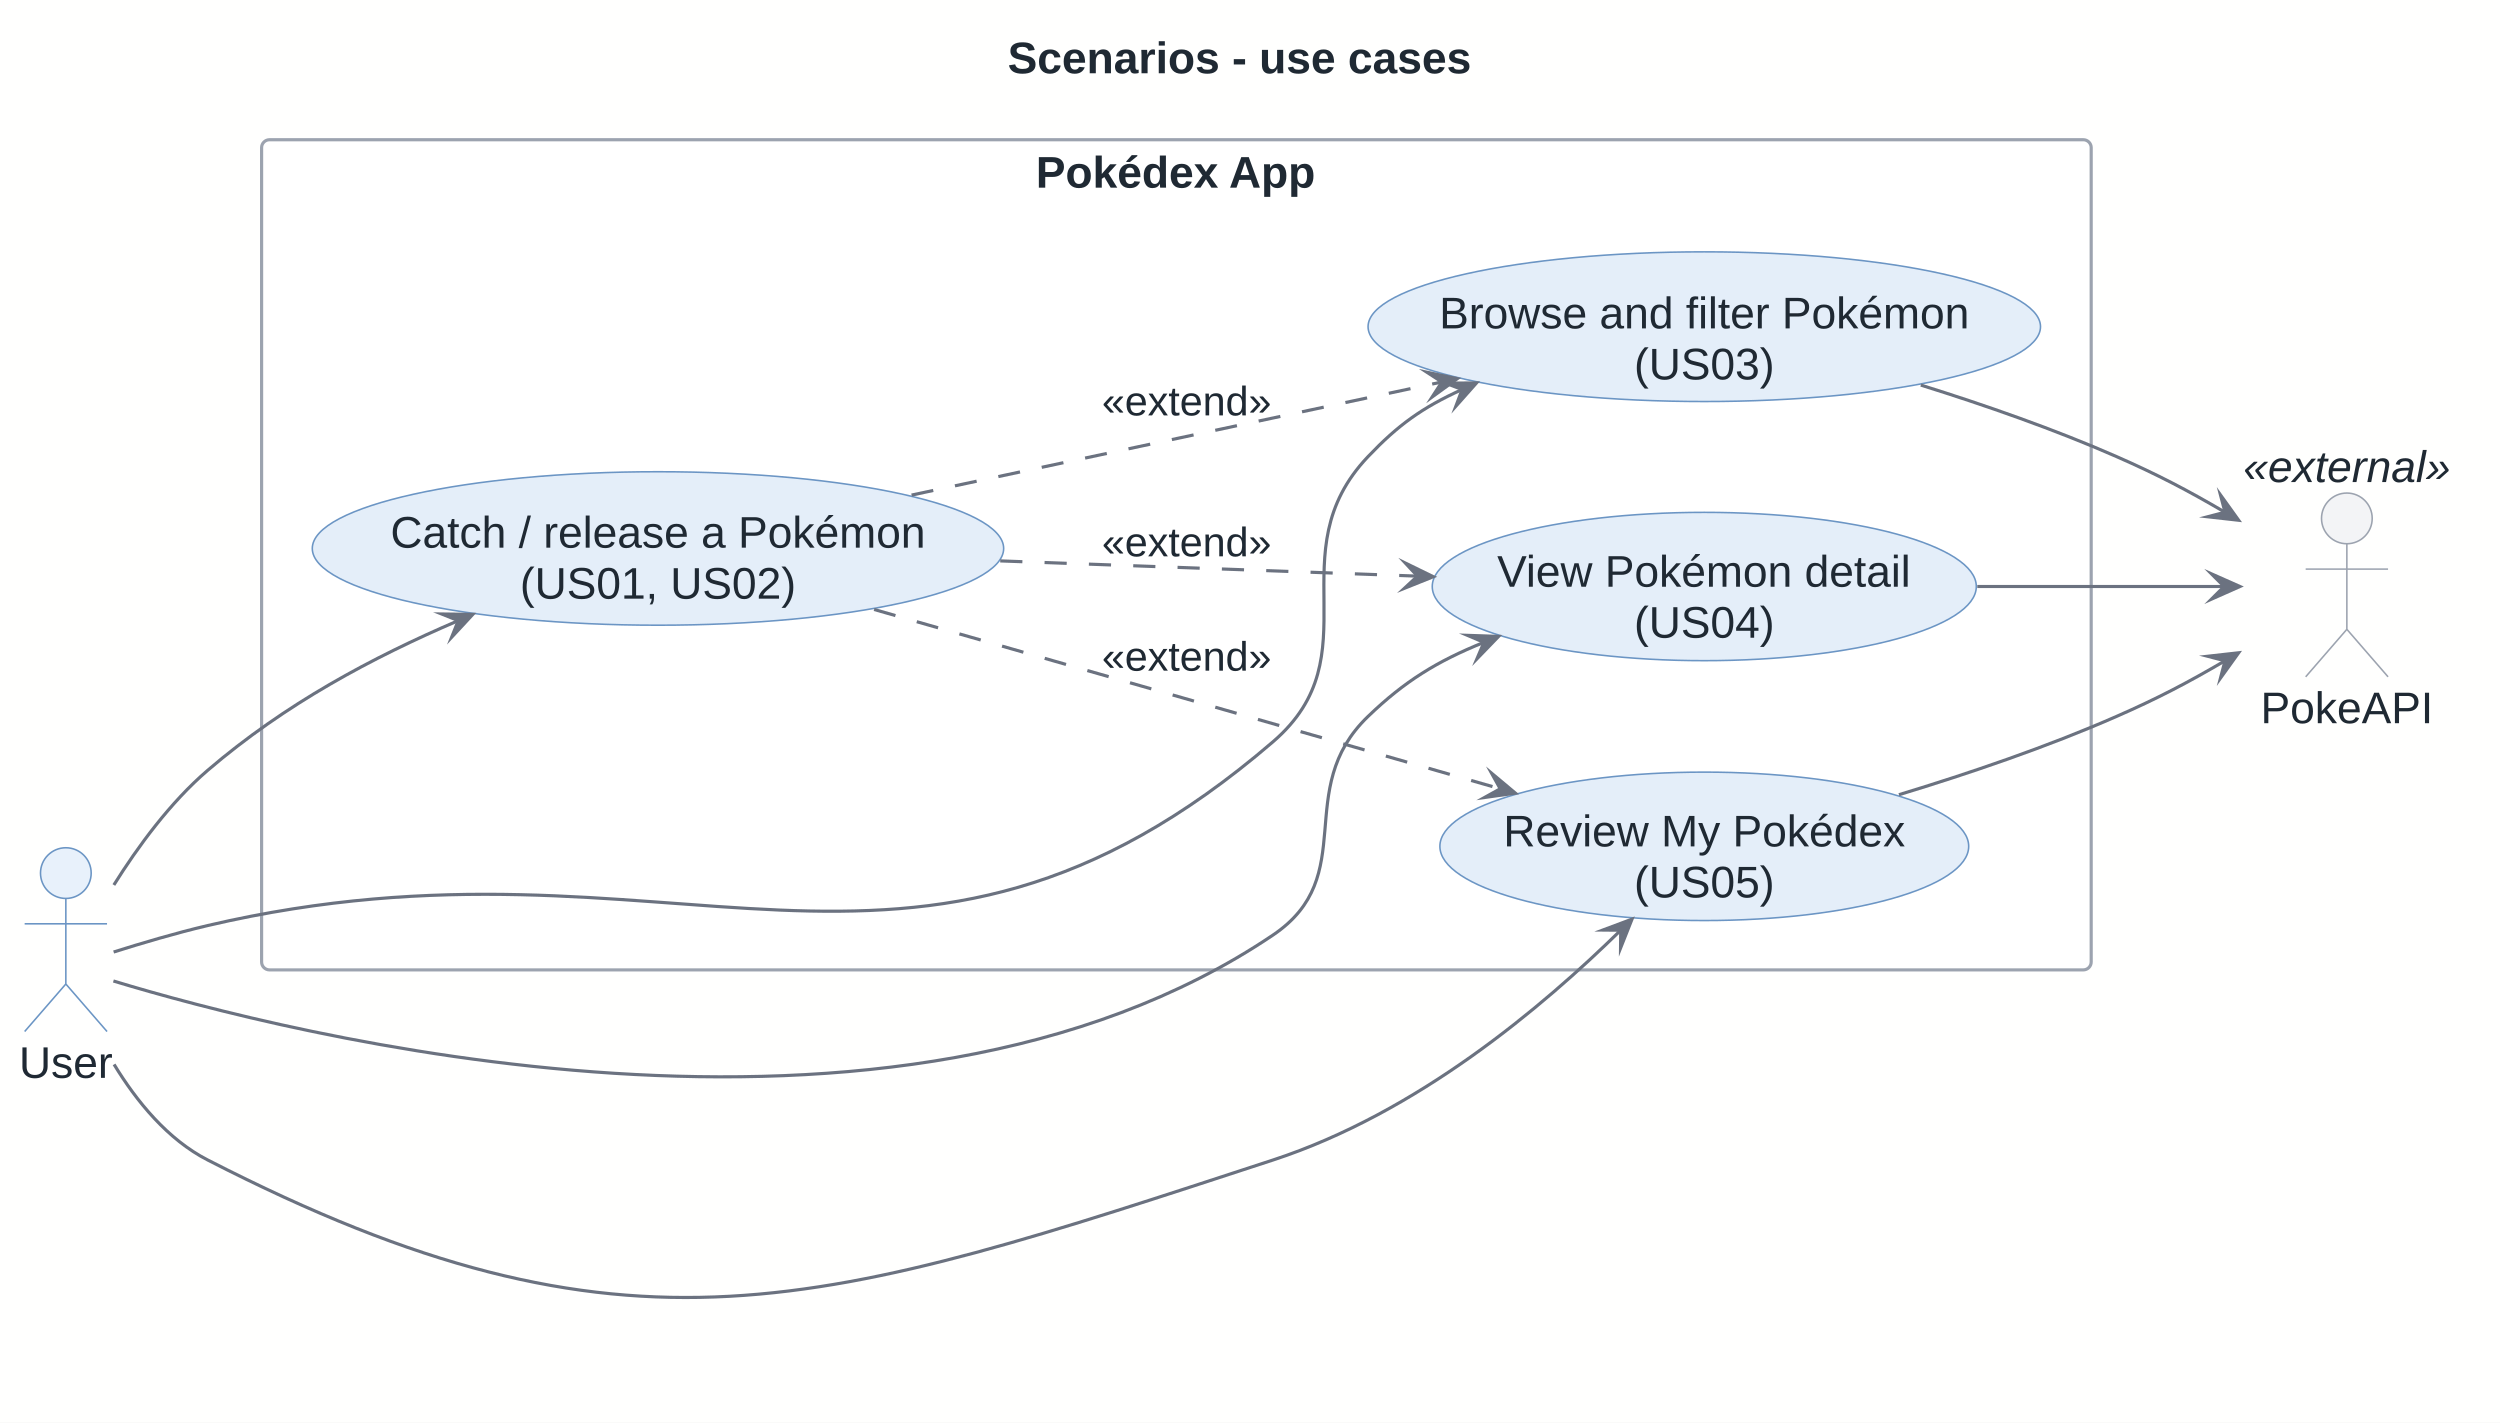
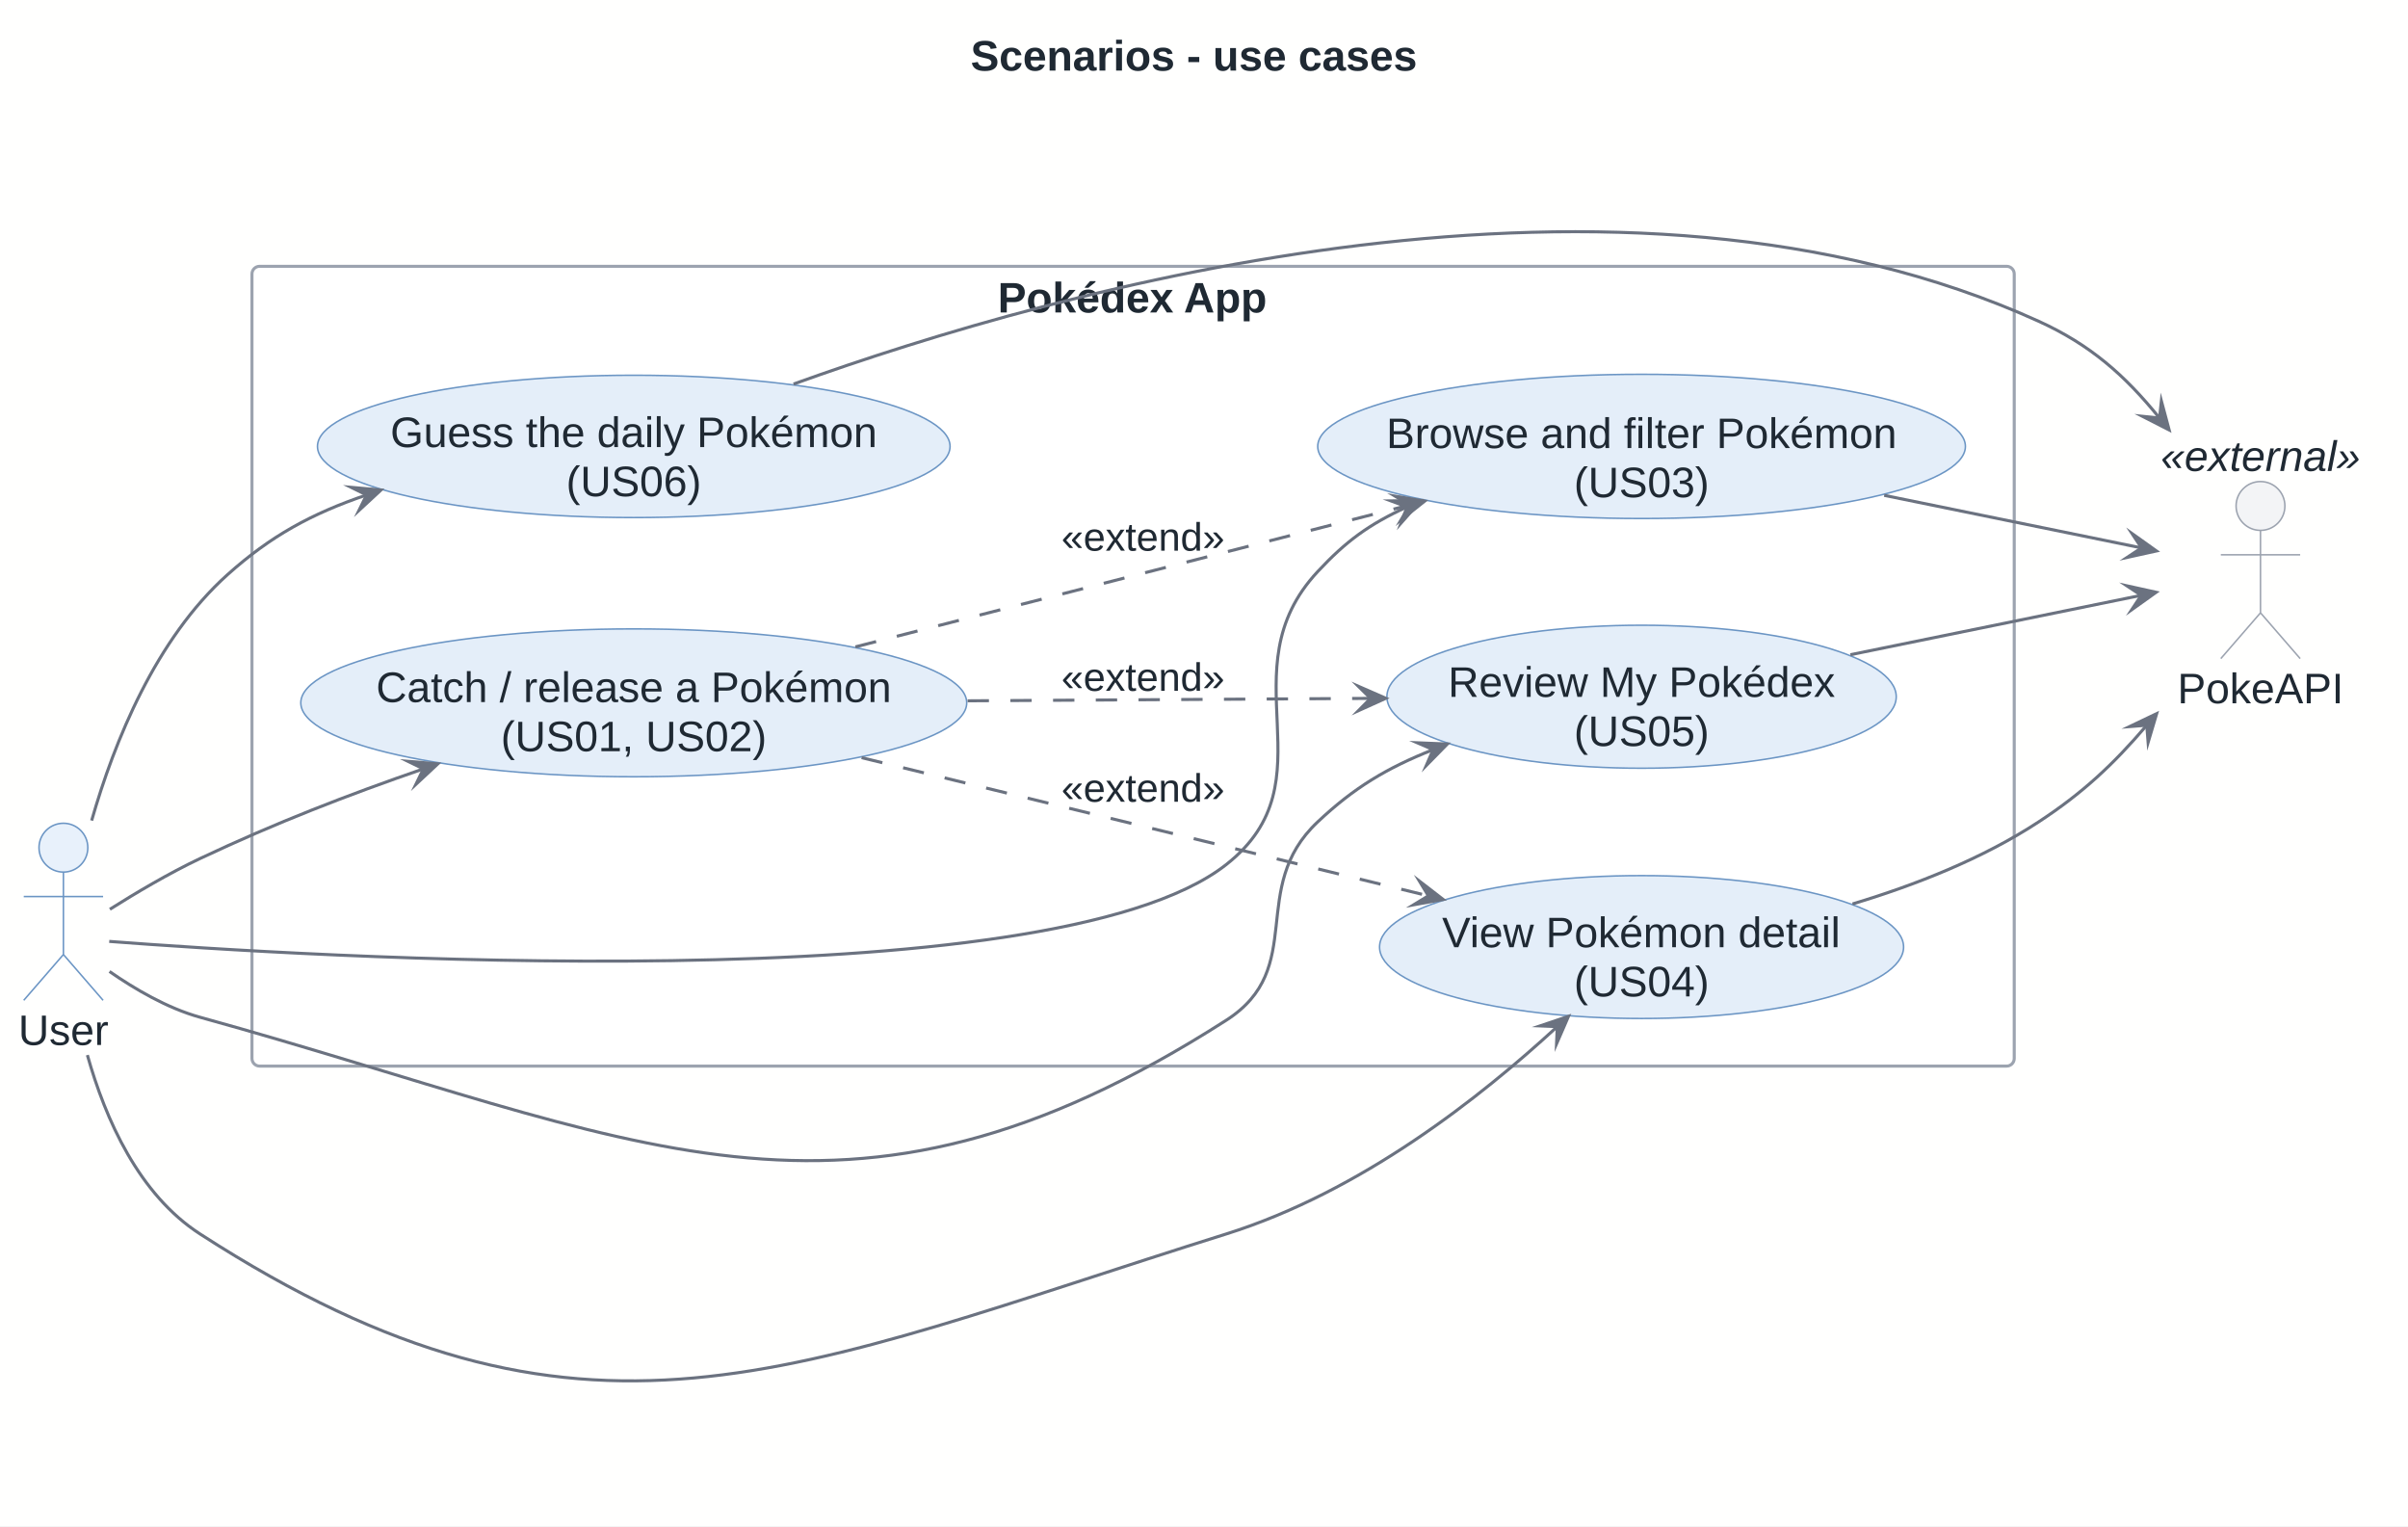
- <svg xmlns="http://www.w3.org/2000/svg" version="1.1" data-diagram-type="DESCRIPTION" style="width:789px;height:449px;background:#FFFFFE;" width="789px" height="449px" viewBox="0 0 789 449" zoomAndPan="magnify" preserveAspectRatio="none" contentStyleType="text/css">
+ <svg xmlns="http://www.w3.org/2000/svg" version="1.1" data-diagram-type="DESCRIPTION" style="width:789px;height:500px;background:#FFFFFE;" width="789px" height="500px" viewBox="0 0 789 500" zoomAndPan="magnify" preserveAspectRatio="none" contentStyleType="text/css">
  <defs />
  <g font-family="sans-serif" lengthAdjust="spacing">
-     <rect x="0" y="0" width="789" height="449" fill="#FFFFFE" style="stroke:none;" />
+     <rect x="0" y="0" width="789" height="500" fill="#FFFFFE" style="stroke:none;" />
    <g class="title" data-source-line="7">
      <text x="318.025" y="23.132" fill="#1F2933" font-size="14" textLength="146.31" font-weight="700" font-family="Arial">Scenarios - use cases</text>
    </g>
    <g class="cluster" data-qualified-name="Pok.dex App" id="ent0003" data-source-line="13">
-       <rect x="82.56" y="44.099" width="577.42" height="262" fill="#FFF" style="stroke:#9CA3AF;stroke-width:1;" rx="2.5" ry="2.5" />
-       <text x="326.925" y="59.23" fill="#1F2933" font-size="14" textLength="88.689" font-weight="700" font-family="Arial">Pokédex App</text>
+       <rect x="82.56" y="87.239" width="577.42" height="262" fill="#FFF" style="stroke:#9CA3AF;stroke-width:1;" rx="2.5" ry="2.5" />
+       <text x="326.925" y="102.37" fill="#1F2933" font-size="14" textLength="88.689" font-weight="700" font-family="Arial">Pokédex App</text>
    </g>
    <g class="entity" data-qualified-name="Pok.dex App.browse" id="ent0004" data-source-line="14">
-       <ellipse cx="537.872" cy="103.101" rx="106.112" ry="23.622" fill="#E4EEF9" style="stroke:#6B95C4;stroke-width:0.5;" />
-       <text x="454.22" y="103.642" fill="#1F2933" font-size="14" textLength="167.303" font-family="Arial">Browse and filter Pokémon</text>
-       <text x="515.699" y="119.741" fill="#1F2933" font-size="14" textLength="44.345" font-family="Arial">(US03)</text>
+       <ellipse cx="537.872" cy="146.241" rx="106.112" ry="23.622" fill="#E4EEF9" style="stroke:#6B95C4;stroke-width:0.5;" />
+       <text x="454.22" y="146.782" fill="#1F2933" font-size="14" textLength="167.303" font-family="Arial">Browse and filter Pokémon</text>
+       <text x="515.699" y="162.881" fill="#1F2933" font-size="14" textLength="44.345" font-family="Arial">(US03)</text>
    </g>
    <g class="entity" data-qualified-name="Pok.dex App.detail" id="ent0005" data-source-line="15">
-       <ellipse cx="537.873" cy="185.103" rx="85.853" ry="23.404" fill="#E4EEF9" style="stroke:#6B95C4;stroke-width:0.5;" />
-       <text x="472.504" y="185.165" fill="#1F2933" font-size="14" textLength="130.737" font-family="Arial">View Pokémon detail</text>
-       <text x="515.7" y="201.263" fill="#1F2933" font-size="14" textLength="44.345" font-family="Arial">(US04)</text>
+       <ellipse cx="537.873" cy="310.243" rx="85.853" ry="23.404" fill="#E4EEF9" style="stroke:#6B95C4;stroke-width:0.5;" />
+       <text x="472.504" y="310.305" fill="#1F2933" font-size="14" textLength="130.737" font-family="Arial">View Pokémon detail</text>
+       <text x="515.7" y="326.403" fill="#1F2933" font-size="14" textLength="44.345" font-family="Arial">(US04)</text>
    </g>
    <g class="entity" data-qualified-name="Pok.dex App.myDex" id="ent0006" data-source-line="16">
-       <ellipse cx="537.875" cy="267.101" rx="83.445" ry="23.422" fill="#E4EEF9" style="stroke:#6B95C4;stroke-width:0.5;" />
-       <text x="474.461" y="267.134" fill="#1F2933" font-size="14" textLength="126.827" font-family="Arial">Review My Pokédex</text>
-       <text x="515.702" y="283.232" fill="#1F2933" font-size="14" textLength="44.345" font-family="Arial">(US05)</text>
+       <ellipse cx="537.875" cy="228.241" rx="83.445" ry="23.422" fill="#E4EEF9" style="stroke:#6B95C4;stroke-width:0.5;" />
+       <text x="474.461" y="228.274" fill="#1F2933" font-size="14" textLength="126.827" font-family="Arial">Review My Pokédex</text>
+       <text x="515.702" y="244.372" fill="#1F2933" font-size="14" textLength="44.345" font-family="Arial">(US05)</text>
    </g>
    <g class="entity" data-qualified-name="Pok.dex App.catch" id="ent0007" data-source-line="17">
-       <ellipse cx="207.658" cy="173.098" rx="109.098" ry="24.22" fill="#E4EEF9" style="stroke:#6B95C4;stroke-width:0.5;" />
-       <text x="123.224" y="172.847" fill="#1F2933" font-size="14" textLength="168.868" font-family="Arial">Catch / release a Pokémon</text>
-       <text x="164.086" y="188.946" fill="#1F2933" font-size="14" textLength="87.145" font-family="Arial">(US01, US02)</text>
+       <ellipse cx="207.658" cy="230.238" rx="109.098" ry="24.22" fill="#E4EEF9" style="stroke:#6B95C4;stroke-width:0.5;" />
+       <text x="123.224" y="229.987" fill="#1F2933" font-size="14" textLength="168.868" font-family="Arial">Catch / release a Pokémon</text>
+       <text x="164.086" y="246.086" fill="#1F2933" font-size="14" textLength="87.145" font-family="Arial">(US01, US02)</text>
+     </g>
+     <g class="entity" data-qualified-name="Pok.dex App.guess" id="ent0008" data-source-line="18">
+       <ellipse cx="207.658" cy="146.24" rx="103.638" ry="23.311" fill="#E4EEF9" style="stroke:#6B95C4;stroke-width:0.5;" />
+       <text x="127.893" y="146.454" fill="#1F2933" font-size="14" textLength="159.53" font-family="Arial">Guess the daily Pokémon</text>
+       <text x="185.486" y="162.552" fill="#1F2933" font-size="14" textLength="44.345" font-family="Arial">(US06)</text>
    </g>
    <g class="entity" data-qualified-name="User" id="ent0001" data-source-line="10">
-       <ellipse cx="20.779" cy="275.549" rx="8" ry="8" fill="#E8F1FB" style="stroke:#6B95C4;stroke-width:0.5;" />
-       <path d="M20.779,283.549 L20.779,310.549 M7.779,291.549 L33.779,291.549 M20.779,310.549 L7.779,325.549 M20.779,310.549 L33.779,325.549" style="stroke:#6B95C4;stroke-width:0.5;" fill="none" />
-       <text x="6" y="340.18" fill="#1F2933" font-size="14" textLength="29.559" font-family="Arial">User</text>
+       <ellipse cx="20.779" cy="277.689" rx="8" ry="8" fill="#E8F1FB" style="stroke:#6B95C4;stroke-width:0.5;" />
+       <path d="M20.779,285.689 L20.779,312.689 M7.779,293.689 L33.779,293.689 M20.779,312.689 L7.779,327.689 M20.779,312.689 L33.779,327.689" style="stroke:#6B95C4;stroke-width:0.5;" fill="none" />
+       <text x="6" y="342.32" fill="#1F2933" font-size="14" textLength="29.559" font-family="Arial">User</text>
    </g>
    <g class="entity" data-qualified-name="PokeAPI" id="ent0002" data-source-line="11">
-       <ellipse cx="740.669" cy="163.607" rx="8" ry="8" fill="#F3F4F6" style="stroke:#9CA3AF;stroke-width:0.5;" />
-       <path d="M740.669,171.607 L740.669,198.607 M727.669,179.607 L753.669,179.607 M740.669,198.607 L727.669,213.607 M740.669,198.607 L753.669,213.607" style="stroke:#9CA3AF;stroke-width:0.5;" fill="none" />
-       <text x="713.432" y="228.239" fill="#1F2933" font-size="14" textLength="54.476" font-family="Arial">PokeAPI</text>
-       <text x="707.98" y="152.14" fill="#1F2933" font-size="14" textLength="65.379" font-style="italic" font-family="Arial">«external»</text>
+       <ellipse cx="740.669" cy="165.747" rx="8" ry="8" fill="#F3F4F6" style="stroke:#9CA3AF;stroke-width:0.5;" />
+       <path d="M740.669,173.747 L740.669,200.747 M727.669,181.747 L753.669,181.747 M740.669,200.747 L727.669,215.747 M740.669,200.747 L753.669,215.747" style="stroke:#9CA3AF;stroke-width:0.5;" fill="none" />
+       <text x="713.432" y="230.379" fill="#1F2933" font-size="14" textLength="54.476" font-family="Arial">PokeAPI</text>
+       <text x="707.98" y="154.28" fill="#1F2933" font-size="14" textLength="65.379" font-style="italic" font-family="Arial">«external»</text>
    </g>
-     <g class="link" data-entity-1="ent0001" data-entity-2="ent0004" id="lnk8" data-source-line="20" data-link-type="dependency">
-       <path d="M35.86,300.459 C44.39,297.769 55.52,294.449 65.56,292.099 C213.2,257.569 286.76,332.929 401.76,234.099 C433.73,206.619 402.7,174.659 431.76,144.099 C441.2,134.169 448.798,128.668 461.448,122.918" style="stroke:#6B7280;stroke-width:1;" fill="none" id="User-to-browse" />
-       <polygon points="466,120.849,456.151,120.931,461.448,122.918,459.462,128.214,466,120.849" fill="#6B7280" style="stroke:#6B7280;stroke-width:1;stroke-linejoin:miter;stroke-miterlimit:10;" />
+     <g class="link" data-entity-1="ent0001" data-entity-2="ent0004" id="lnk9" data-source-line="21" data-link-type="dependency">
+       <path d="M35.79,308.389 C97.38,313.119 343.65,328.849 401.76,283.239 C436.92,255.639 401.26,219.919 431.76,187.239 C441.04,177.289 448.495,171.803 461.035,166.053" style="stroke:#6B7280;stroke-width:1;" fill="none" id="User-to-browse" />
+       <polygon points="465.58,163.969,455.732,164.084,461.035,166.053,459.066,171.356,465.58,163.969" fill="#6B7280" style="stroke:#6B7280;stroke-width:1;stroke-linejoin:miter;stroke-miterlimit:10;" />
    </g>
-     <g class="link" data-entity-1="ent0001" data-entity-2="ent0005" id="lnk9" data-source-line="21" data-link-type="dependency">
-       <path d="M35.79,309.599 C89.05,325.789 281.95,375.929 401.76,295.099 C429.48,276.399 407.66,249.289 431.76,226.099 C443.26,215.029 453.454,208.732 468.324,202.722" style="stroke:#6B7280;stroke-width:1;" fill="none" id="User-to-detail" />
-       <polygon points="472.96,200.849,463.117,200.513,468.324,202.722,466.115,207.93,472.96,200.849" fill="#6B7280" style="stroke:#6B7280;stroke-width:1;stroke-linejoin:miter;stroke-miterlimit:10;" />
+     <g class="link" data-entity-1="ent0001" data-entity-2="ent0005" id="lnk10" data-source-line="22" data-link-type="dependency">
+       <path d="M28.63,345.629 C34.58,366.779 45.54,391.309 65.56,404.239 C191.08,485.309 259.18,448.959 401.76,404.239 C446.2,390.299 485.139,359.392 510.249,336.312" style="stroke:#6B7280;stroke-width:1;" fill="none" id="User-to-detail" />
+       <polygon points="513.93,332.929,504.597,336.074,510.249,336.312,510.011,341.964,513.93,332.929" fill="#6B7280" style="stroke:#6B7280;stroke-width:1;stroke-linejoin:miter;stroke-miterlimit:10;" />
    </g>
-     <g class="link" data-entity-1="ent0001" data-entity-2="ent0006" id="lnk10" data-source-line="22" data-link-type="dependency">
-       <path d="M36,335.929 C43.1,347.589 52.92,359.619 65.56,366.099 C198.5,434.329 259.74,412.559 401.76,366.099 C447.36,351.179 486.73,317.869 511.5,293.579" style="stroke:#6B7280;stroke-width:1;" fill="none" id="User-to-myDex" />
-       <polygon points="515.07,290.079,505.843,293.524,511.5,293.579,511.445,299.236,515.07,290.079" fill="#6B7280" style="stroke:#6B7280;stroke-width:1;stroke-linejoin:miter;stroke-miterlimit:10;" />
+     <g class="link" data-entity-1="ent0001" data-entity-2="ent0006" id="lnk11" data-source-line="23" data-link-type="dependency">
+       <path d="M35.88,318.249 C44.05,323.929 54.82,330.279 65.56,333.239 C209.58,373.059 275.89,414.779 401.76,334.239 C428.56,317.099 408.59,291.049 431.76,269.239 C443.67,258.029 454.342,251.611 469.582,245.571" style="stroke:#6B7280;stroke-width:1;" fill="none" id="User-to-myDex" />
+       <polygon points="474.23,243.729,464.389,243.326,469.582,245.571,467.337,250.763,474.23,243.729" fill="#6B7280" style="stroke:#6B7280;stroke-width:1;stroke-linejoin:miter;stroke-miterlimit:10;" />
    </g>
-     <g class="link" data-entity-1="ent0001" data-entity-2="ent0007" id="lnk11" data-source-line="23" data-link-type="dependency">
-       <path d="M35.93,279.299 C43.53,267.179 53.75,253.219 65.56,243.099 C90.07,222.109 117.365,207.571 144.625,195.871" style="stroke:#6B7280;stroke-width:1;" fill="none" id="User-to-catch" />
-       <polygon points="149.22,193.899,139.372,193.773,144.625,195.871,142.527,201.124,149.22,193.899" fill="#6B7280" style="stroke:#6B7280;stroke-width:1;stroke-linejoin:miter;stroke-miterlimit:10;" />
+     <g class="link" data-entity-1="ent0001" data-entity-2="ent0007" id="lnk12" data-source-line="24" data-link-type="dependency">
+       <path d="M36,297.869 C44.38,292.579 55.33,286.079 65.56,281.239 C90.4,269.509 114.015,260.413 138.735,251.863" style="stroke:#6B7280;stroke-width:1;" fill="none" id="User-to-catch" />
+       <polygon points="143.46,250.229,133.647,249.39,138.735,251.863,136.262,256.951,143.46,250.229" fill="#6B7280" style="stroke:#6B7280;stroke-width:1;stroke-linejoin:miter;stroke-miterlimit:10;" />
    </g>
-     <g class="link" data-entity-1="ent0007" data-entity-2="ent0004" id="lnk12" data-source-line="25" data-link-type="dependency">
-       <path d="M287.69,156.249 C339.95,145.099 403.22,131.601 455.05,120.551" style="stroke:#6B7280;stroke-width:1;stroke-dasharray:7,7;" fill="none" id="catch-to-browse" />
-       <polygon points="459.94,119.509,450.304,117.473,455.05,120.551,451.972,125.297,459.94,119.509" fill="#6B7280" style="stroke:#6B7280;stroke-width:1;stroke-linejoin:miter;stroke-miterlimit:10;" />
-       <text x="347.76" y="131.102" fill="#1F2933" font-size="13" textLength="53.492" font-family="Arial">«extend»</text>
+     <g class="link" data-entity-1="ent0001" data-entity-2="ent0008" id="lnk13" data-source-line="25" data-link-type="dependency">
+       <path d="M30.03,268.809 C37.51,242.729 51.08,209.279 74.56,188.239 C88.72,175.559 101.988,168.313 120.108,162.133" style="stroke:#6B7280;stroke-width:1;" fill="none" id="User-to-guess" />
+       <polygon points="124.84,160.519,115.031,159.638,120.108,162.133,117.613,167.21,124.84,160.519" fill="#6B7280" style="stroke:#6B7280;stroke-width:1;stroke-linejoin:miter;stroke-miterlimit:10;" />
    </g>
-     <g class="link" data-entity-1="ent0007" data-entity-2="ent0005" id="lnk13" data-source-line="26" data-link-type="dependency">
-       <path d="M315.67,177.019 C360.01,178.639 405.693,180.306 447.353,181.826" style="stroke:#6B7280;stroke-width:1;stroke-dasharray:7,7;" fill="none" id="catch-to-detail" />
-       <polygon points="452.35,182.009,443.502,177.683,447.353,181.826,443.21,185.678,452.35,182.009" fill="#6B7280" style="stroke:#6B7280;stroke-width:1;stroke-linejoin:miter;stroke-miterlimit:10;" />
-       <text x="347.76" y="175.582" fill="#1F2933" font-size="13" textLength="53.492" font-family="Arial">«extend»</text>
+     <g class="link" data-entity-1="ent0007" data-entity-2="ent0004" id="lnk14" data-source-line="27" data-link-type="dependency">
+       <path d="M280.28,211.909 C335.64,197.749 407.006,179.479 461.966,165.409" style="stroke:#6B7280;stroke-width:1;stroke-dasharray:7,7;" fill="none" id="catch-to-browse" />
+       <polygon points="466.81,164.169,457.099,162.526,461.966,165.409,459.083,170.276,466.81,164.169" fill="#6B7280" style="stroke:#6B7280;stroke-width:1;stroke-linejoin:miter;stroke-miterlimit:10;" />
+       <text x="347.76" y="180.402" fill="#1F2933" font-size="13" textLength="53.492" font-family="Arial">«extend»</text>
    </g>
-     <g class="link" data-entity-1="ent0007" data-entity-2="ent0006" id="lnk14" data-source-line="27" data-link-type="dependency">
-       <path d="M275.87,192.349 C335.41,209.409 416.663,232.672 473.463,248.942" style="stroke:#6B7280;stroke-width:1;stroke-dasharray:7,7;" fill="none" id="catch-to-myDex" />
-       <polygon points="478.27,250.319,470.719,243.995,473.463,248.942,468.516,251.686,478.27,250.319" fill="#6B7280" style="stroke:#6B7280;stroke-width:1;stroke-linejoin:miter;stroke-miterlimit:10;" />
-       <text x="347.76" y="211.672" fill="#1F2933" font-size="13" textLength="53.492" font-family="Arial">«extend»</text>
+     <g class="link" data-entity-1="ent0007" data-entity-2="ent0005" id="lnk15" data-source-line="28" data-link-type="dependency">
+       <path d="M282.31,248.199 C339.58,262.159 413.362,280.134 468.012,293.464" style="stroke:#6B7280;stroke-width:1;stroke-dasharray:7,7;" fill="none" id="catch-to-detail" />
+       <polygon points="472.87,294.649,465.074,288.63,468.012,293.464,463.178,296.402,472.87,294.649" fill="#6B7280" style="stroke:#6B7280;stroke-width:1;stroke-linejoin:miter;stroke-miterlimit:10;" />
+       <text x="347.76" y="262.642" fill="#1F2933" font-size="13" textLength="53.492" font-family="Arial">«extend»</text>
    </g>
-     <g class="link" data-entity-1="ent0004" data-entity-2="ent0002" id="lnk15" data-source-line="29" data-link-type="dependency">
-       <path d="M606.21,121.529 C626.4,127.839 648.38,135.499 667.98,144.099 C680.98,149.809 690.326,154.701 702.206,161.661" style="stroke:#6B7280;stroke-width:1;" fill="none" id="browse-to-PokeAPI" />
-       <polygon points="706.52,164.189,700.777,156.188,702.206,161.661,696.733,163.09,706.52,164.189" fill="#6B7280" style="stroke:#6B7280;stroke-width:1;stroke-linejoin:miter;stroke-miterlimit:10;" />
+     <g class="link" data-entity-1="ent0007" data-entity-2="ent0006" id="lnk16" data-source-line="29" data-link-type="dependency">
+       <path d="M317.04,229.579 C361.66,229.309 407.53,229.029 449.08,228.779" style="stroke:#6B7280;stroke-width:1;stroke-dasharray:7,7;" fill="none" id="catch-to-myDex" />
+       <polygon points="454.08,228.749,445.056,224.803,449.08,228.779,445.104,232.803,454.08,228.749" fill="#6B7280" style="stroke:#6B7280;stroke-width:1;stroke-linejoin:miter;stroke-miterlimit:10;" />
+       <text x="347.76" y="226.312" fill="#1F2933" font-size="13" textLength="53.492" font-family="Arial">«extend»</text>
    </g>
-     <g class="link" data-entity-1="ent0005" data-entity-2="ent0002" id="lnk16" data-source-line="30" data-link-type="dependency">
-       <path d="M624.03,185.099 C653.31,185.099 679.37,185.099 701.92,185.099" style="stroke:#6B7280;stroke-width:1;" fill="none" id="detail-to-PokeAPI" />
-       <polygon points="706.92,185.099,697.92,181.099,701.92,185.099,697.92,189.099,706.92,185.099" fill="#6B7280" style="stroke:#6B7280;stroke-width:1;stroke-linejoin:miter;stroke-miterlimit:10;" />
+     <g class="link" data-entity-1="ent0004" data-entity-2="ent0002" id="lnk17" data-source-line="31" data-link-type="dependency">
+       <path d="M617.37,162.269 C648.38,168.609 677.441,174.538 701.681,179.488" style="stroke:#6B7280;stroke-width:1;" fill="none" id="browse-to-PokeAPI" />
+       <polygon points="706.58,180.489,698.562,174.769,701.681,179.488,696.962,182.607,706.58,180.489" fill="#6B7280" style="stroke:#6B7280;stroke-width:1;stroke-linejoin:miter;stroke-miterlimit:10;" />
    </g>
-     <g class="link" data-entity-1="ent0006" data-entity-2="ent0002" id="lnk17" data-source-line="31" data-link-type="dependency">
-       <path d="M599.3,250.809 C621.3,244.129 646.12,235.699 667.98,226.099 C680.98,220.399 690.326,215.506 702.206,208.546" style="stroke:#6B7280;stroke-width:1;" fill="none" id="myDex-to-PokeAPI" />
-       <polygon points="706.52,206.019,696.733,207.117,702.206,208.546,700.777,214.019,706.52,206.019" fill="#6B7280" style="stroke:#6B7280;stroke-width:1;stroke-linejoin:miter;stroke-miterlimit:10;" />
+     <g class="link" data-entity-1="ent0005" data-entity-2="ent0002" id="lnk18" data-source-line="32" data-link-type="dependency">
+       <path d="M606.99,296.119 C627.64,289.919 649.68,281.229 667.98,269.239 C682.37,259.809 692.343,250.531 703.403,237.581" style="stroke:#6B7280;stroke-width:1;" fill="none" id="detail-to-PokeAPI" />
+       <polygon points="706.65,233.779,697.763,238.025,703.403,237.581,703.847,243.22,706.65,233.779" fill="#6B7280" style="stroke:#6B7280;stroke-width:1;stroke-linejoin:miter;stroke-miterlimit:10;" />
+     </g>
+     <g class="link" data-entity-1="ent0006" data-entity-2="ent0002" id="lnk19" data-source-line="33" data-link-type="dependency">
+       <path d="M606.29,214.479 C640.01,207.589 674.421,200.569 701.591,195.019" style="stroke:#6B7280;stroke-width:1;" fill="none" id="myDex-to-PokeAPI" />
+       <polygon points="706.49,194.019,696.872,191.901,701.591,195.019,698.473,199.739,706.49,194.019" fill="#6B7280" style="stroke:#6B7280;stroke-width:1;stroke-linejoin:miter;stroke-miterlimit:10;" />
+     </g>
+     <g class="link" data-entity-1="ent0008" data-entity-2="ent0002" id="lnk20" data-source-line="34" data-link-type="dependency">
+       <path d="M260.01,125.809 C347.94,94.159 531.11,43.099 667.98,105.239 C684.85,112.909 696.165,122.831 707.595,136.961" style="stroke:#6B7280;stroke-width:1;" fill="none" id="guess-to-PokeAPI" />
+       <polygon points="710.74,140.849,708.19,131.336,707.595,136.961,701.97,136.367,710.74,140.849" fill="#6B7280" style="stroke:#6B7280;stroke-width:1;stroke-linejoin:miter;stroke-miterlimit:10;" />
    </g>
  </g>
</svg>
